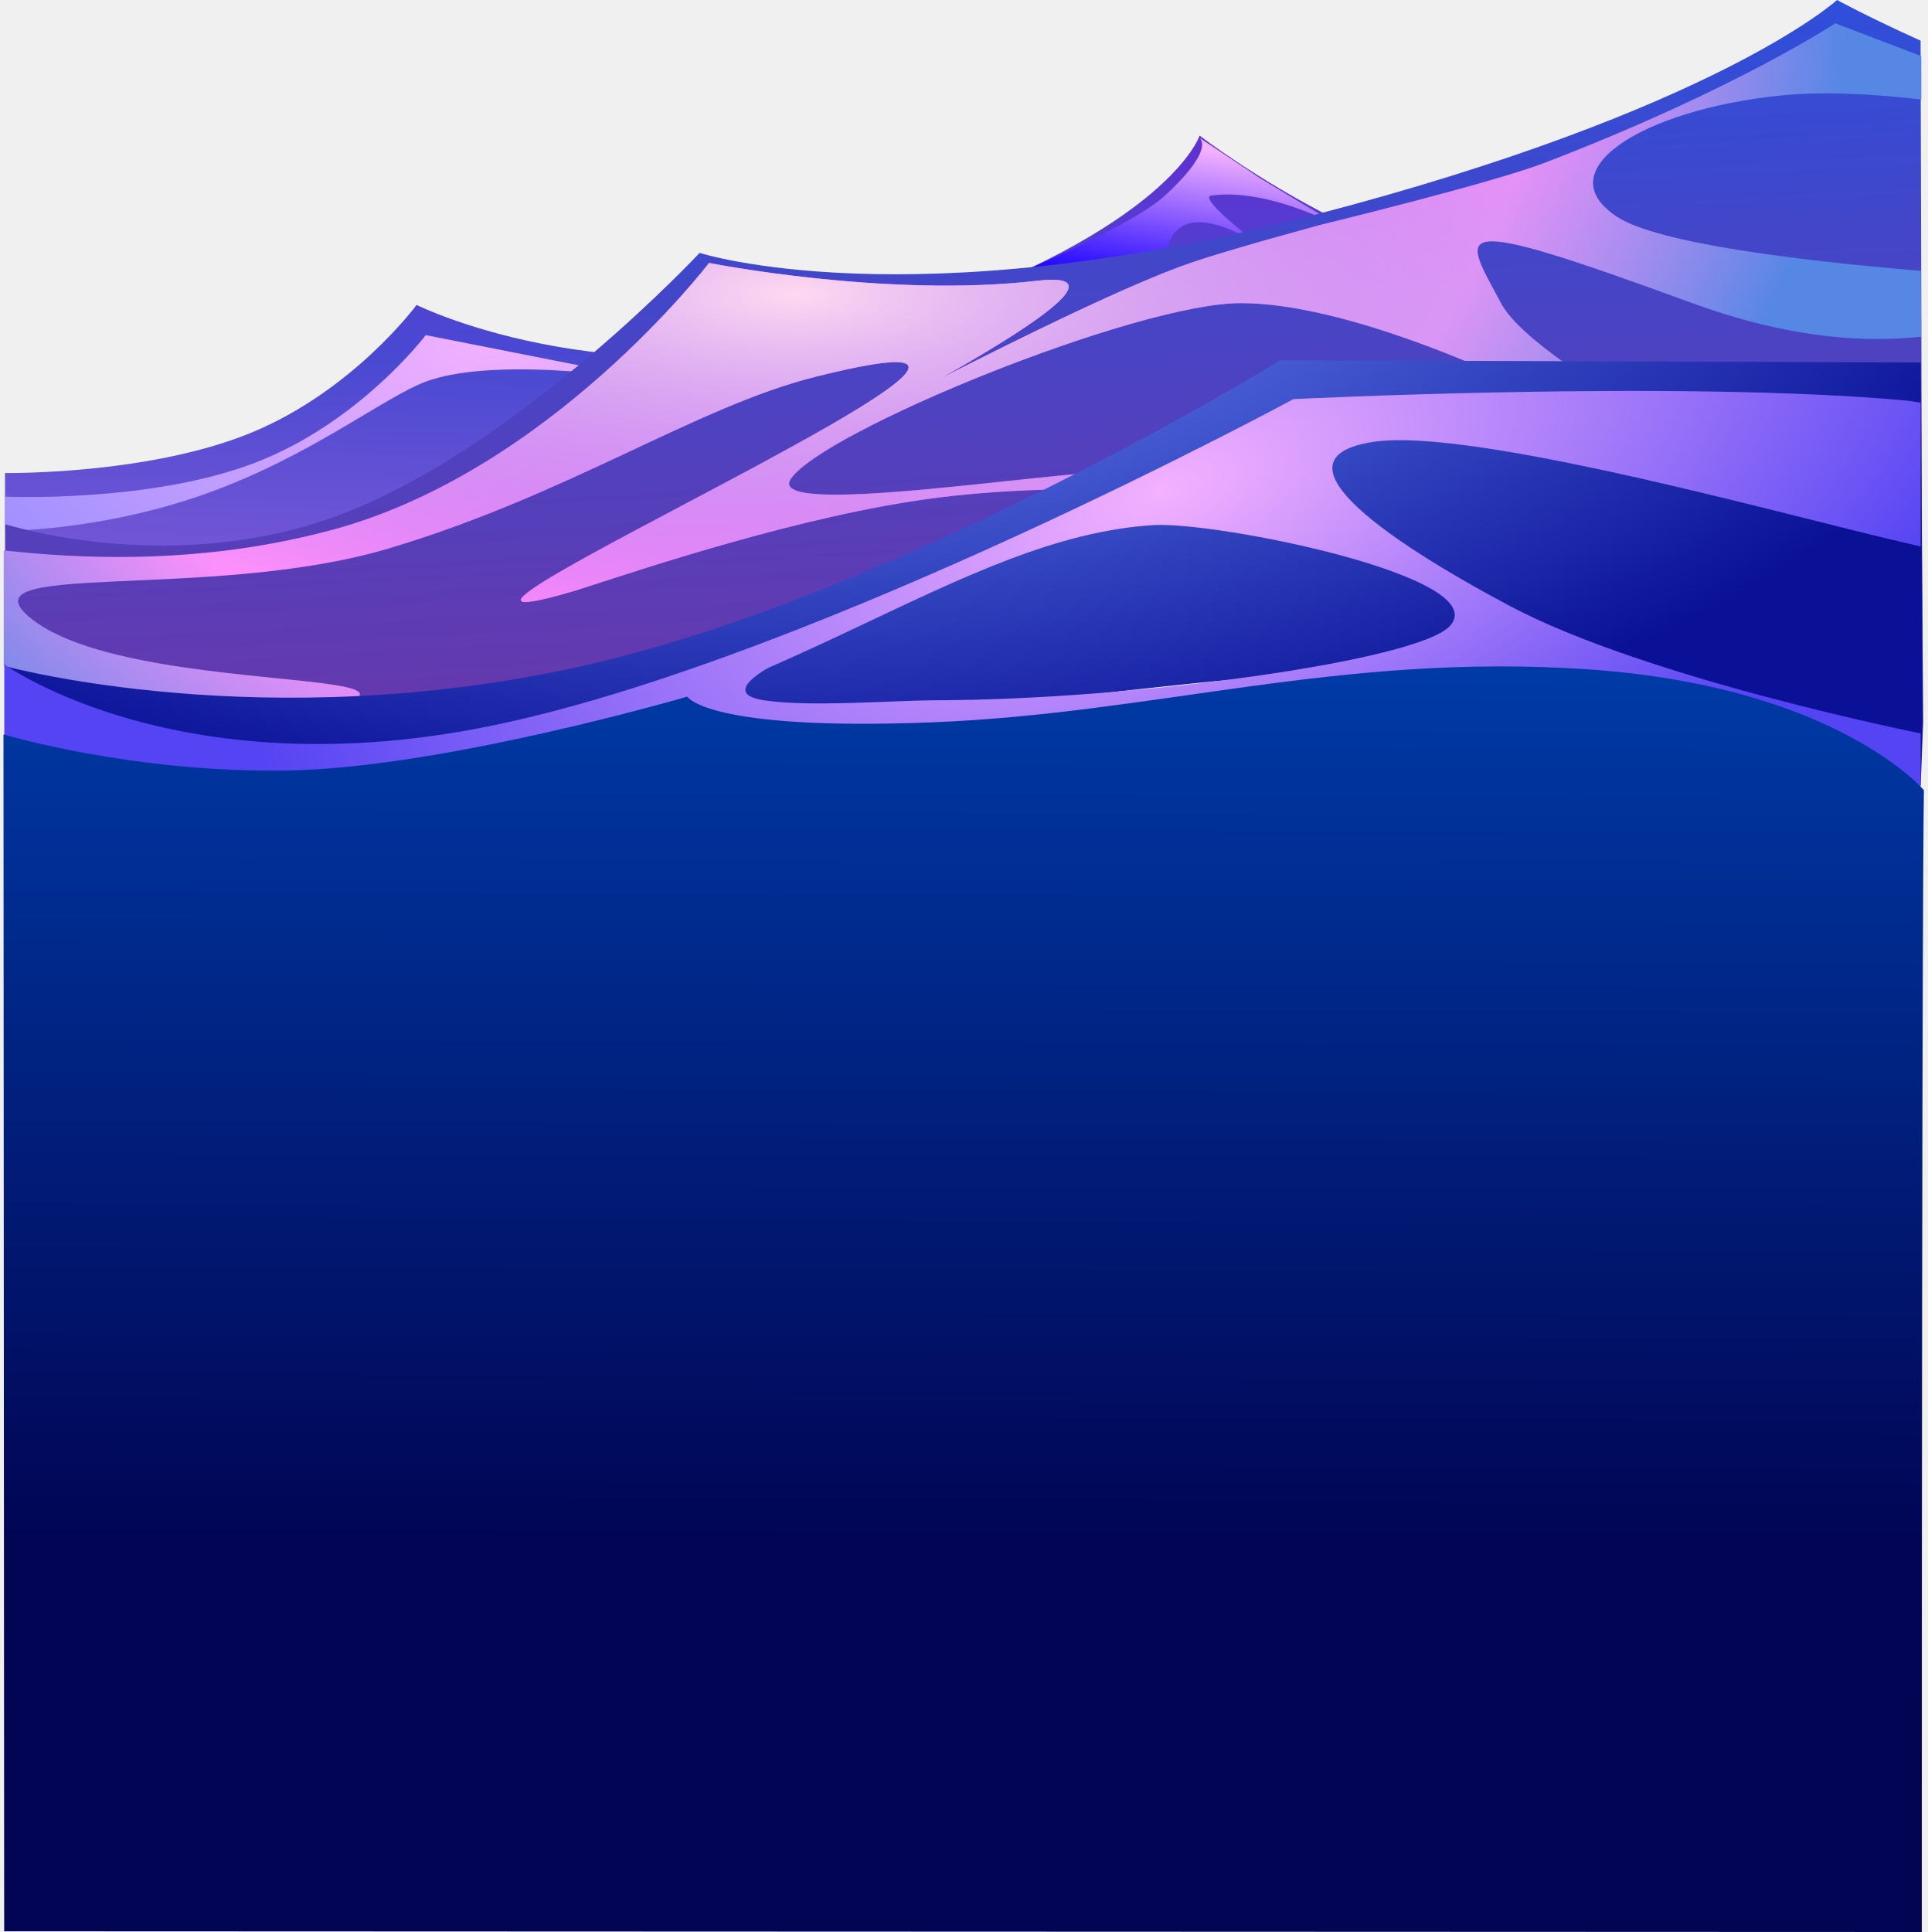
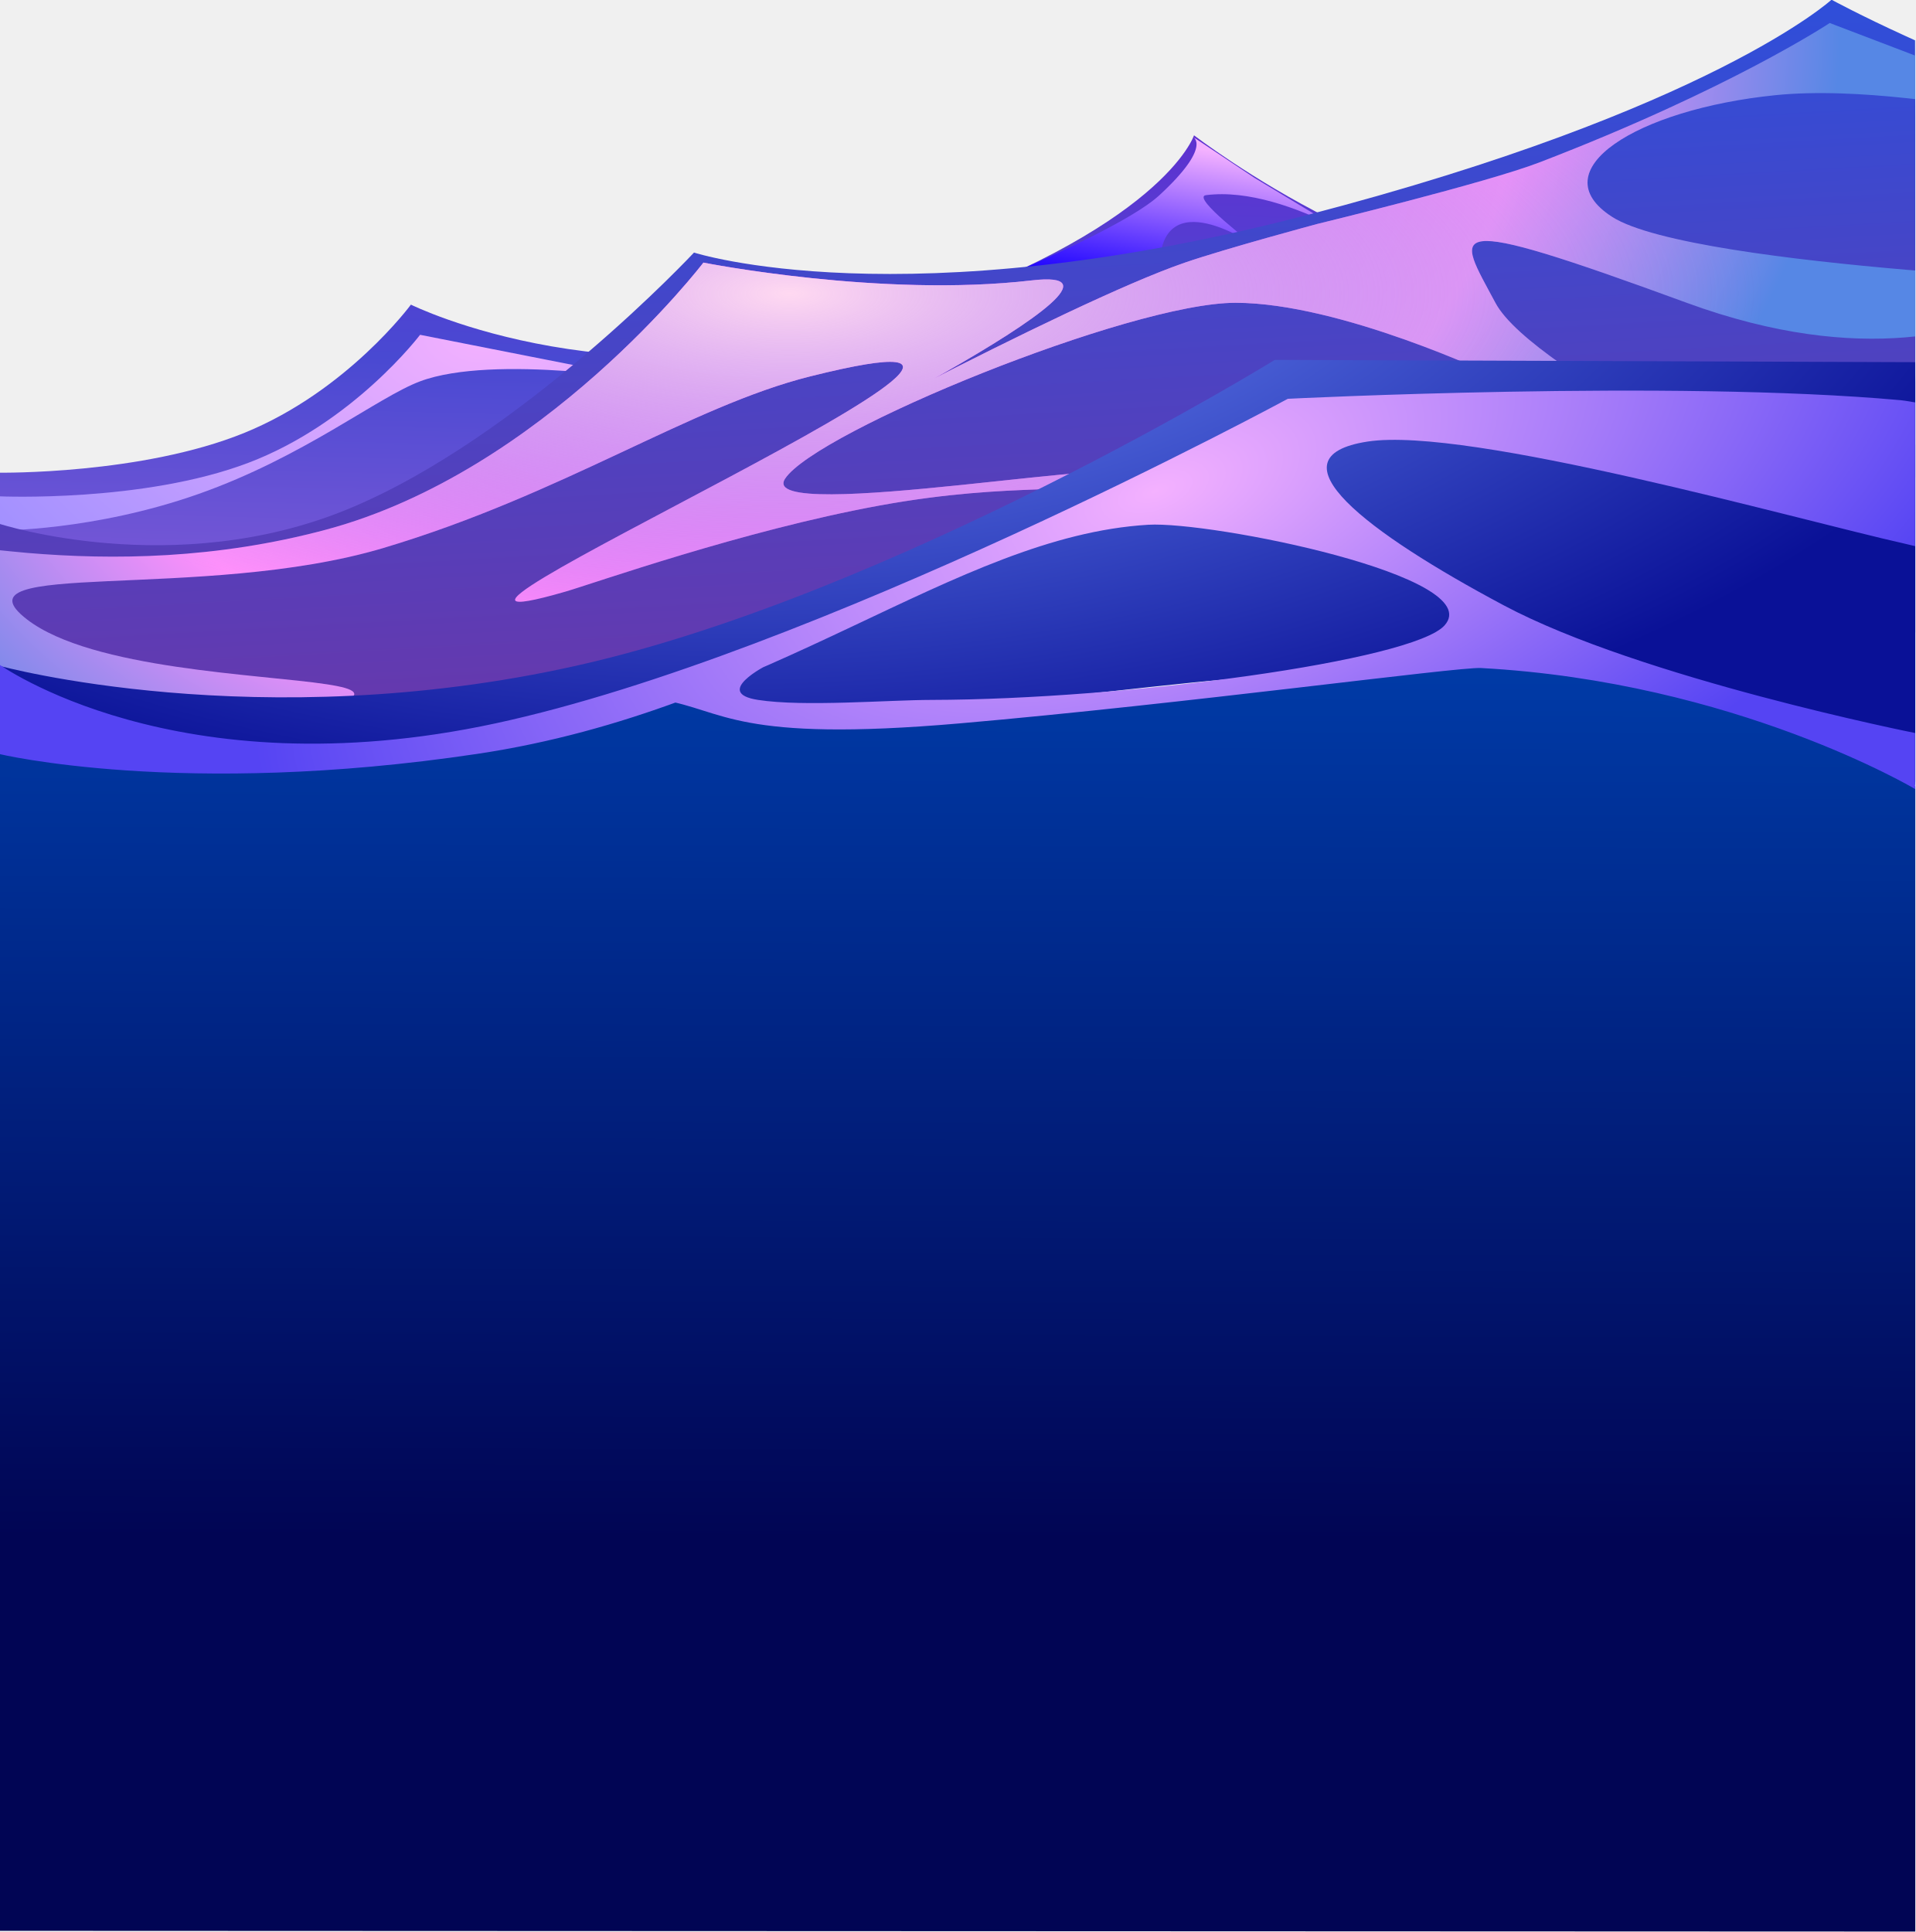
- <svg xmlns="http://www.w3.org/2000/svg" preserveAspectRatio="none" width="1932.401" height="1936.826" viewBox="0 0 1932.401 1936.826">
+ <svg xmlns="http://www.w3.org/2000/svg" viewBox="0 0 1920 1937" preserveAspectRatio="none">
  <defs>
-     <linearGradient id="linear-gradient" x1="0.362" y1="-0.272" x2="0.315" y2="0.973" gradientUnits="objectBoundingBox">
+     <clipPath id="clip-path">
+       <rect id="Rectangle_87" data-name="Rectangle 87" width="1920" height="1937" transform="translate(0 413)" fill="#fff" stroke="#707070" stroke-width="1" />
+     </clipPath>
+     <linearGradient id="linear-gradient" x1="0.468" y1="0.69" x2="0.471" y2="-0.045" gradientUnits="objectBoundingBox">
+       <stop offset="0" stop-color="#010554" />
+       <stop offset="1" stop-color="#003eac" />
+     </linearGradient>
+     <linearGradient id="linear-gradient-2" x1="0.362" y1="-0.272" x2="0.315" y2="0.973" gradientUnits="objectBoundingBox">
      <stop offset="0" stop-color="#6d22cf" />
      <stop offset="0.519" stop-color="#4949d2" />
      <stop offset="1" stop-color="#9861d9" />
    </linearGradient>
-     <linearGradient id="linear-gradient-2" x1="0.5" x2="0.249" y2="0.609" gradientUnits="objectBoundingBox">
+     <linearGradient id="linear-gradient-3" x1="0.5" x2="0.249" y2="0.609" gradientUnits="objectBoundingBox">
      <stop offset="0" stop-color="#f4b1ff" />
      <stop offset="1" stop-color="#1900ff" />
    </linearGradient>
    <radialGradient id="radial-gradient" cx="0.738" cy="0" r="0.985" gradientTransform="scale(1 2.137)" gradientUnits="objectBoundingBox">
      <stop offset="0" stop-color="#f4b1ff" />
      <stop offset="1" stop-color="#978cff" />
    </radialGradient>
-     <linearGradient id="linear-gradient-3" x1="0.709" y1="1.202" x2="0.528" y2="-0.044" gradientUnits="objectBoundingBox">
+     <linearGradient id="linear-gradient-4" x1="0.709" y1="1.202" x2="0.528" y2="-0.044" gradientUnits="objectBoundingBox">
      <stop offset="0" stop-color="#7b309c" />
      <stop offset="1" stop-color="#2851df" />
    </linearGradient>
    <radialGradient id="radial-gradient-2" cx="0.416" cy="0.264" r="0.521" gradientTransform="matrix(0.993, 0.116, -0.247, 2.114, 0.072, -0.38)" gradientUnits="objectBoundingBox">
      <stop offset="0" stop-color="#ff58ff" />
      <stop offset="0.692" stop-color="#ff90fb" />
      <stop offset="1" stop-color="#5687e5" />
    </radialGradient>
    <radialGradient id="radial-gradient-3" cx="0.414" cy="0.396" r="0.5" gradientUnits="objectBoundingBox">
      <stop offset="0" stop-color="#ffd9f1" />
      <stop offset="1" stop-color="#5687e5" stop-opacity="0" />
    </radialGradient>
    <radialGradient id="radial-gradient-4" cx="0.418" cy="-0.164" r="0.642" gradientTransform="matrix(0.998, 0.07, -0.154, 2.197, -0.005, 0.016)" gradientUnits="objectBoundingBox">
      <stop offset="0" stop-color="#7393ff" />
      <stop offset="1" stop-color="#0a1197" />
    </radialGradient>
    <radialGradient id="radial-gradient-5" cx="0.603" cy="0.254" r="1.343" gradientTransform="matrix(0.168, -0.986, 0.306, 0.052, 0.424, 0.836)" gradientUnits="objectBoundingBox">
      <stop offset="0" stop-color="#f4b1ff" />
      <stop offset="1" stop-color="#5544f3" />
    </radialGradient>
-     <linearGradient id="linear-gradient-4" x1="0.468" y1="0.69" x2="0.471" y2="-0.045" gradientUnits="objectBoundingBox">
-       <stop offset="0" stop-color="#010554" />
-       <stop offset="1" stop-color="#003eac" />
-     </linearGradient>
  </defs>
-   <g id="waves" transform="translate(5.723 -412.71)">
-     <g id="Illustration" transform="translate(-754.757 412.71)">
-       <path id="path6121-0-3" d="M2337.89,127.072c-166.423,42.128-400.025-131.3-400.025-131.3s-28.687,94.355-297.4,190.052-484.53-7-484.53-7-61.988,87.358-164.4,131.22-245.251,44.23-245.251,44.23l3.5,200.293L1944.366,368.238,2667.982,625.7Z" transform="matrix(1, 0.017, -0.017, 1, 13.785, 107.238)" fill="url(#linear-gradient)" />
-       <path id="Path_4" data-name="Path 4" d="M1195.778,569.755s20.146,9.046-33.444,58.547S838.182,777.314,838.182,777.314s324.152,14.318,324.152-75.222,95.333-23.333,95.333-23.333S1193.451,630.274,1209,628.3c84.5-10.719,196,71.6,196,71.6l-147.33-88.886Z" transform="translate(754.757 -432.344)" fill="url(#linear-gradient-2)" />
-       <path id="Path_3" data-name="Path 3" d="M421.112,796.667S354.409,884.958,249,925-.525,958.616-.525,958.616v34.2s94.277.571,199.686-36.609,179.3-96.885,221.95-112.873c73.917-27.708,236.555,0,236.555,0Z" transform="translate(754.757 -460.712)" fill="url(#radial-gradient)" />
-       <path id="path6121-0-3-2" data-name="path6121-0-3" d="M-8070.1-4178.1s-6.011-2.709-9.082-4.11c-46.121-21.033-74.662-36.624-74.662-36.624s-120.639,110.412-525.643,215.873-614.687,37.629-614.687,37.629-173.777,186.166-347.557,257.462-348.5,14.567-348.5,14.567v226.24s217.659-13.882,519.941-70.314c219.021-40.889,480.257-112.862,736.087-113.077,236.547-.2,454.925,26.761,648.641,63.066,5.557,1.041,17.052,3.233,17.052,3.233Z" transform="translate(10744.651 4218.836)" fill="url(#linear-gradient-3)" />
-       <path id="Path_1" data-name="Path 1" d="M1834.242,439.394s-99.3,66.021-290.909,139.732c-53.6,20.617-222.891,61.772-222.891,61.772s-90.908,24.417-132.564,38.719c-119.7,41.1-442.539,216.6-442.539,216.6s439.865-216.319,288.9-198.753-329.091-17.844-329.091-17.844S545.5,888.863,326.667,947.414c-110.142,29.47-213.291,30.5-299.218,23.271-9.881-.831-29.438-2.854-29.438-2.854v115.589s36.521,19.1,79.414,27.1c102.3,19.071,289.693,18.263,277.137,0-2.285-3.324-11.958-5.839-26.872-8.118C261.432,1092.274,92,1087.324,27.2,1037.465c-79.215-60.952,176.274-17.724,357.037-71.681S692.164,823.721,812.121,793.709C1184.288,700.6,302.25,1086.1,566.667,1009.538c28.857-8.355,178.108-61.3,314.7-86.308s208.455-9.313,240.442-27.016c54.773-30.313-366.118,47.395-334.754,0s345.825-176.3,451.431-176.3,260.606,73.79,260.606,73.79l421.537,68.509v32.776s-165.215,35.319-140.932,32.269c46.97-5.9-242.273-135.291-280.606-207.344s-60.606-92.536,191.818,0c88.5,32.445,161.4,39.377,218.936,34.686,3.4-.277,10.522-1.012,10.522-1.012l-.328-66.03s-5.536-.465-8.419-.711c-113.53-9.709-254.435-26.692-295.559-53.106-72.273-46.421,24.341-107.782,163.636-121.967,20.366-2.074,42.672-2.521,66.237-1.758,20.993.68,43.078,2.368,65.278,4.734,2.9.309,9.329,1.036,9.329,1.036l-.05-43.485-4.985-1.9Z" transform="translate(754.757 -416.046)" fill="url(#radial-gradient-2)" />
-       <path id="Path_236" data-name="Path 236" d="M1834.242,439.394s-99.3,66.021-290.909,139.732c-53.6,20.617-222.891,61.772-222.891,61.772s-90.908,24.417-132.564,38.719c-119.7,41.1-442.539,216.6-442.539,216.6s439.865-216.319,288.9-198.753-329.091-17.844-329.091-17.844S545.5,888.863,326.667,947.414c-110.142,29.47-213.291,30.5-299.218,23.271-9.881-.831-29.438-2.854-29.438-2.854v115.589s36.521,19.1,79.414,27.1c102.3,19.071,289.693,18.263,277.137,0-2.285-3.324-11.958-5.839-26.872-8.118C261.432,1092.274,92,1087.324,27.2,1037.465c-79.215-60.952,176.274-17.724,357.037-71.681S692.164,823.721,812.121,793.709C1184.288,700.6,302.25,1086.1,566.667,1009.538c28.857-8.355,178.108-61.3,314.7-86.308s208.455-9.313,240.442-27.016c54.773-30.313-366.118,47.395-334.754,0s345.825-176.3,451.431-176.3,260.606,73.79,260.606,73.79l421.537,68.509v32.776s-165.215,35.319-140.932,32.269c46.97-5.9-242.273-135.291-280.606-207.344s-60.606-92.536,191.818,0c88.5,32.445,161.4,39.377,218.936,34.686,3.4-.277,10.522-1.012,10.522-1.012l-.328-66.03s-5.536-.465-8.419-.711c-113.53-9.709-254.435-26.692-295.559-53.106-72.273-46.421,24.341-107.782,163.636-121.967,20.366-2.074,42.672-2.521,66.237-1.758,20.993.68,43.078,2.368,65.278,4.734,2.9.309,9.329,1.036,9.329,1.036l-.05-43.485-4.985-1.9Z" transform="translate(754.757 -416.046)" fill="url(#radial-gradient-3)" />
-       <path id="path6121-0-3-3" data-name="path6121-0-3" d="M-8070.035-3963.055l-641.943-2.28S-9093.569-3730-9412.3-3658.7s-578.473,0-578.473,0v56.373s-16.3,68.446,295.315,44.037c131.5-10.3,388.59-75.36,388.59-75.36s90.316,24.375,274.906,15.383c76.113-3.708,235.827-25.806,299.412-28.648,111.506-4.985,221.089-24.2,313.784-11.784,218.674,29.28,348.728,119.572,348.728,119.572l2.481-63.387Z" transform="translate(10744.651 4326.459)" fill="url(#radial-gradient-4)" />
-       <path id="Path_2" data-name="Path 2" d="M478.521,1224.815c-296.51,44.4-479.946,0-479.946,0v-90.088s177.684,128.549,498.209,59.5S1291,868.829,1291,868.829s385.013-19.329,613.934,1.364c4.927.445,14.928,2.263,14.928,2.263v144.109s-6.043-1.487-9.575-2.282C1798.941,989.213,1471.663,896.274,1371,911.7s-.582,91.24,136.633,164.295,412.229,127.923,412.229,127.923v56.194s-180.239-107.541-435.272-121.356c-23.346-1.265-296.475,35.843-522.09,55.467s-236.637-13.4-298.794-23.507,105.187-34.876,105.187-34.876-54.9,27.755-9.032,34.876,130.242.083,173.875,0c195.1-.373,482.429-39.179,514.328-74.649,44.182-49.128-234.338-104.713-297.065-100.95C956.5,1006.785,775.031,1180.411,478.521,1224.815Z" transform="translate(754.757 -468.709)" fill="url(#radial-gradient-5)" />
-       <path id="Path_8" data-name="Path 8" d="M-3.237-138.038s130.41,39.149,286.729,36.125,398.815-74.019,398.815-74.019,19.7,34.59,244.951,25.8,409.519-70.121,658.236-53.114S1922.125-82.108,1922.125-82.108,1920,1.9,1920,1062.537L-2.535,1061.8Z" transform="translate(755.757 874.29)" fill="url(#linear-gradient-4)" />
+   <g id="waves" transform="translate(0 -413)" clip-path="url(#clip-path)">
+     <g id="waves-2" data-name="waves">
+       <g id="Illustration" transform="translate(-754.757 412.71)">
+         <path id="extend-wave" d="M-3.237-138.038s130.41,39.149,286.729,36.125,398.815-74.019,398.815-74.019,19.7,34.59,244.951,25.8,409.519-70.121,658.236-53.114S1922.125-82.108,1922.125-82.108,1920,1.9,1920,1062.537L-2.535,1061.8Z" transform="translate(755.757 874.29)" fill="url(#linear-gradient)" />
+         <path id="path6121-0-3" d="M2337.89,127.072c-166.423,42.128-400.025-131.3-400.025-131.3s-28.687,94.355-297.4,190.052-484.53-7-484.53-7-61.988,87.358-164.4,131.22-245.251,44.23-245.251,44.23l3.5,200.293L1944.366,368.238,2667.982,625.7Z" transform="matrix(1, 0.017, -0.017, 1, 13.785, 107.238)" fill="url(#linear-gradient-2)" />
+         <path id="Path_4" data-name="Path 4" d="M1195.778,569.755s20.146,9.046-33.444,58.547S838.182,777.314,838.182,777.314s324.152,14.318,324.152-75.222,95.333-23.333,95.333-23.333S1193.451,630.274,1209,628.3c84.5-10.719,196,71.6,196,71.6l-147.33-88.886Z" transform="translate(754.757 -432.344)" fill="url(#linear-gradient-3)" />
+         <path id="Path_3" data-name="Path 3" d="M421.112,796.667S354.409,884.958,249,925-.525,958.616-.525,958.616v34.2s94.277.571,199.686-36.609,179.3-96.885,221.95-112.873c73.917-27.708,236.555,0,236.555,0Z" transform="translate(754.757 -460.712)" fill="url(#radial-gradient)" />
+         <path id="path6121-0-3-2" data-name="path6121-0-3" d="M-8070.1-4178.1s-6.011-2.709-9.082-4.11c-46.121-21.033-74.662-36.624-74.662-36.624s-120.639,110.412-525.643,215.873-614.687,37.629-614.687,37.629-173.777,186.166-347.557,257.462-348.5,14.567-348.5,14.567v226.24s217.659-13.882,519.941-70.314c219.021-40.889,480.257-112.862,736.087-113.077,236.547-.2,454.925,26.761,648.641,63.066,5.557,1.041,17.052,3.233,17.052,3.233Z" transform="translate(10744.651 4218.836)" fill="url(#linear-gradient-4)" />
+         <path id="Path_1" data-name="Path 1" d="M1834.242,439.394s-99.3,66.021-290.909,139.732c-53.6,20.617-222.891,61.772-222.891,61.772s-90.908,24.417-132.564,38.719c-119.7,41.1-442.539,216.6-442.539,216.6s439.865-216.319,288.9-198.753-329.091-17.844-329.091-17.844S545.5,888.863,326.667,947.414c-110.142,29.47-213.291,30.5-299.218,23.271-9.881-.831-29.438-2.854-29.438-2.854v115.589s36.521,19.1,79.414,27.1c102.3,19.071,289.693,18.263,277.137,0-2.285-3.324-11.958-5.839-26.872-8.118C261.432,1092.274,92,1087.324,27.2,1037.465c-79.215-60.952,176.274-17.724,357.037-71.681S692.164,823.721,812.121,793.709C1184.288,700.6,302.25,1086.1,566.667,1009.538c28.857-8.355,178.108-61.3,314.7-86.308s208.455-9.313,240.442-27.016c54.773-30.313-366.118,47.395-334.754,0s345.825-176.3,451.431-176.3,260.606,73.79,260.606,73.79l421.537,68.509v32.776s-165.215,35.319-140.932,32.269c46.97-5.9-242.273-135.291-280.606-207.344s-60.606-92.536,191.818,0c88.5,32.445,161.4,39.377,218.936,34.686,3.4-.277,10.522-1.012,10.522-1.012l-.328-66.03s-5.536-.465-8.419-.711c-113.53-9.709-254.435-26.692-295.559-53.106-72.273-46.421,24.341-107.782,163.636-121.967,20.366-2.074,42.672-2.521,66.237-1.758,20.993.68,43.078,2.368,65.278,4.734,2.9.309,9.329,1.036,9.329,1.036l-.05-43.485-4.985-1.9Z" transform="translate(754.757 -416.046)" fill="url(#radial-gradient-2)" />
+         <path id="Path_236" data-name="Path 236" d="M1834.242,439.394s-99.3,66.021-290.909,139.732c-53.6,20.617-222.891,61.772-222.891,61.772s-90.908,24.417-132.564,38.719c-119.7,41.1-442.539,216.6-442.539,216.6s439.865-216.319,288.9-198.753-329.091-17.844-329.091-17.844S545.5,888.863,326.667,947.414c-110.142,29.47-213.291,30.5-299.218,23.271-9.881-.831-29.438-2.854-29.438-2.854v115.589s36.521,19.1,79.414,27.1c102.3,19.071,289.693,18.263,277.137,0-2.285-3.324-11.958-5.839-26.872-8.118C261.432,1092.274,92,1087.324,27.2,1037.465c-79.215-60.952,176.274-17.724,357.037-71.681S692.164,823.721,812.121,793.709C1184.288,700.6,302.25,1086.1,566.667,1009.538c28.857-8.355,178.108-61.3,314.7-86.308s208.455-9.313,240.442-27.016c54.773-30.313-366.118,47.395-334.754,0s345.825-176.3,451.431-176.3,260.606,73.79,260.606,73.79l421.537,68.509v32.776s-165.215,35.319-140.932,32.269c46.97-5.9-242.273-135.291-280.606-207.344s-60.606-92.536,191.818,0c88.5,32.445,161.4,39.377,218.936,34.686,3.4-.277,10.522-1.012,10.522-1.012l-.328-66.03s-5.536-.465-8.419-.711c-113.53-9.709-254.435-26.692-295.559-53.106-72.273-46.421,24.341-107.782,163.636-121.967,20.366-2.074,42.672-2.521,66.237-1.758,20.993.68,43.078,2.368,65.278,4.734,2.9.309,9.329,1.036,9.329,1.036l-.05-43.485-4.985-1.9Z" transform="translate(754.757 -416.046)" fill="url(#radial-gradient-3)" />
+         <path id="path6121-0-3-3" data-name="path6121-0-3" d="M-8070.035-3963.055l-641.943-2.28S-9093.569-3730-9412.3-3658.7s-578.473,0-578.473,0v56.373s-16.3,68.446,295.315,44.037c131.5-10.3,388.59-75.36,388.59-75.36s90.316,24.375,274.906,15.383c76.113-3.708,235.827-25.806,299.412-28.648,111.506-4.985,221.089-24.2,313.784-11.784,218.674,29.28,348.728,119.572,348.728,119.572l2.481-63.387Z" transform="translate(10744.651 4326.459)" fill="url(#radial-gradient-4)" />
+         <path id="Path_2" data-name="Path 2" d="M478.521,1224.815c-296.51,44.4-479.946,0-479.946,0v-90.088s177.684,128.549,498.209,59.5S1291,868.829,1291,868.829s385.013-19.329,613.934,1.364c4.927.445,14.928,2.263,14.928,2.263v144.109s-6.043-1.487-9.575-2.282C1798.941,989.213,1471.663,896.274,1371,911.7s-.582,91.24,136.633,164.295,412.229,127.923,412.229,127.923v56.194s-180.239-107.541-435.272-121.356c-23.346-1.265-296.475,35.843-522.09,55.467s-236.637-13.4-298.794-23.507,105.187-34.876,105.187-34.876-54.9,27.755-9.032,34.876,130.242.083,173.875,0c195.1-.373,482.429-39.179,514.328-74.649,44.182-49.128-234.338-104.713-297.065-100.95C956.5,1006.785,775.031,1180.411,478.521,1224.815Z" transform="translate(754.757 -468.709)" fill="url(#radial-gradient-5)" />
+       </g>
    </g>
  </g>
</svg>
